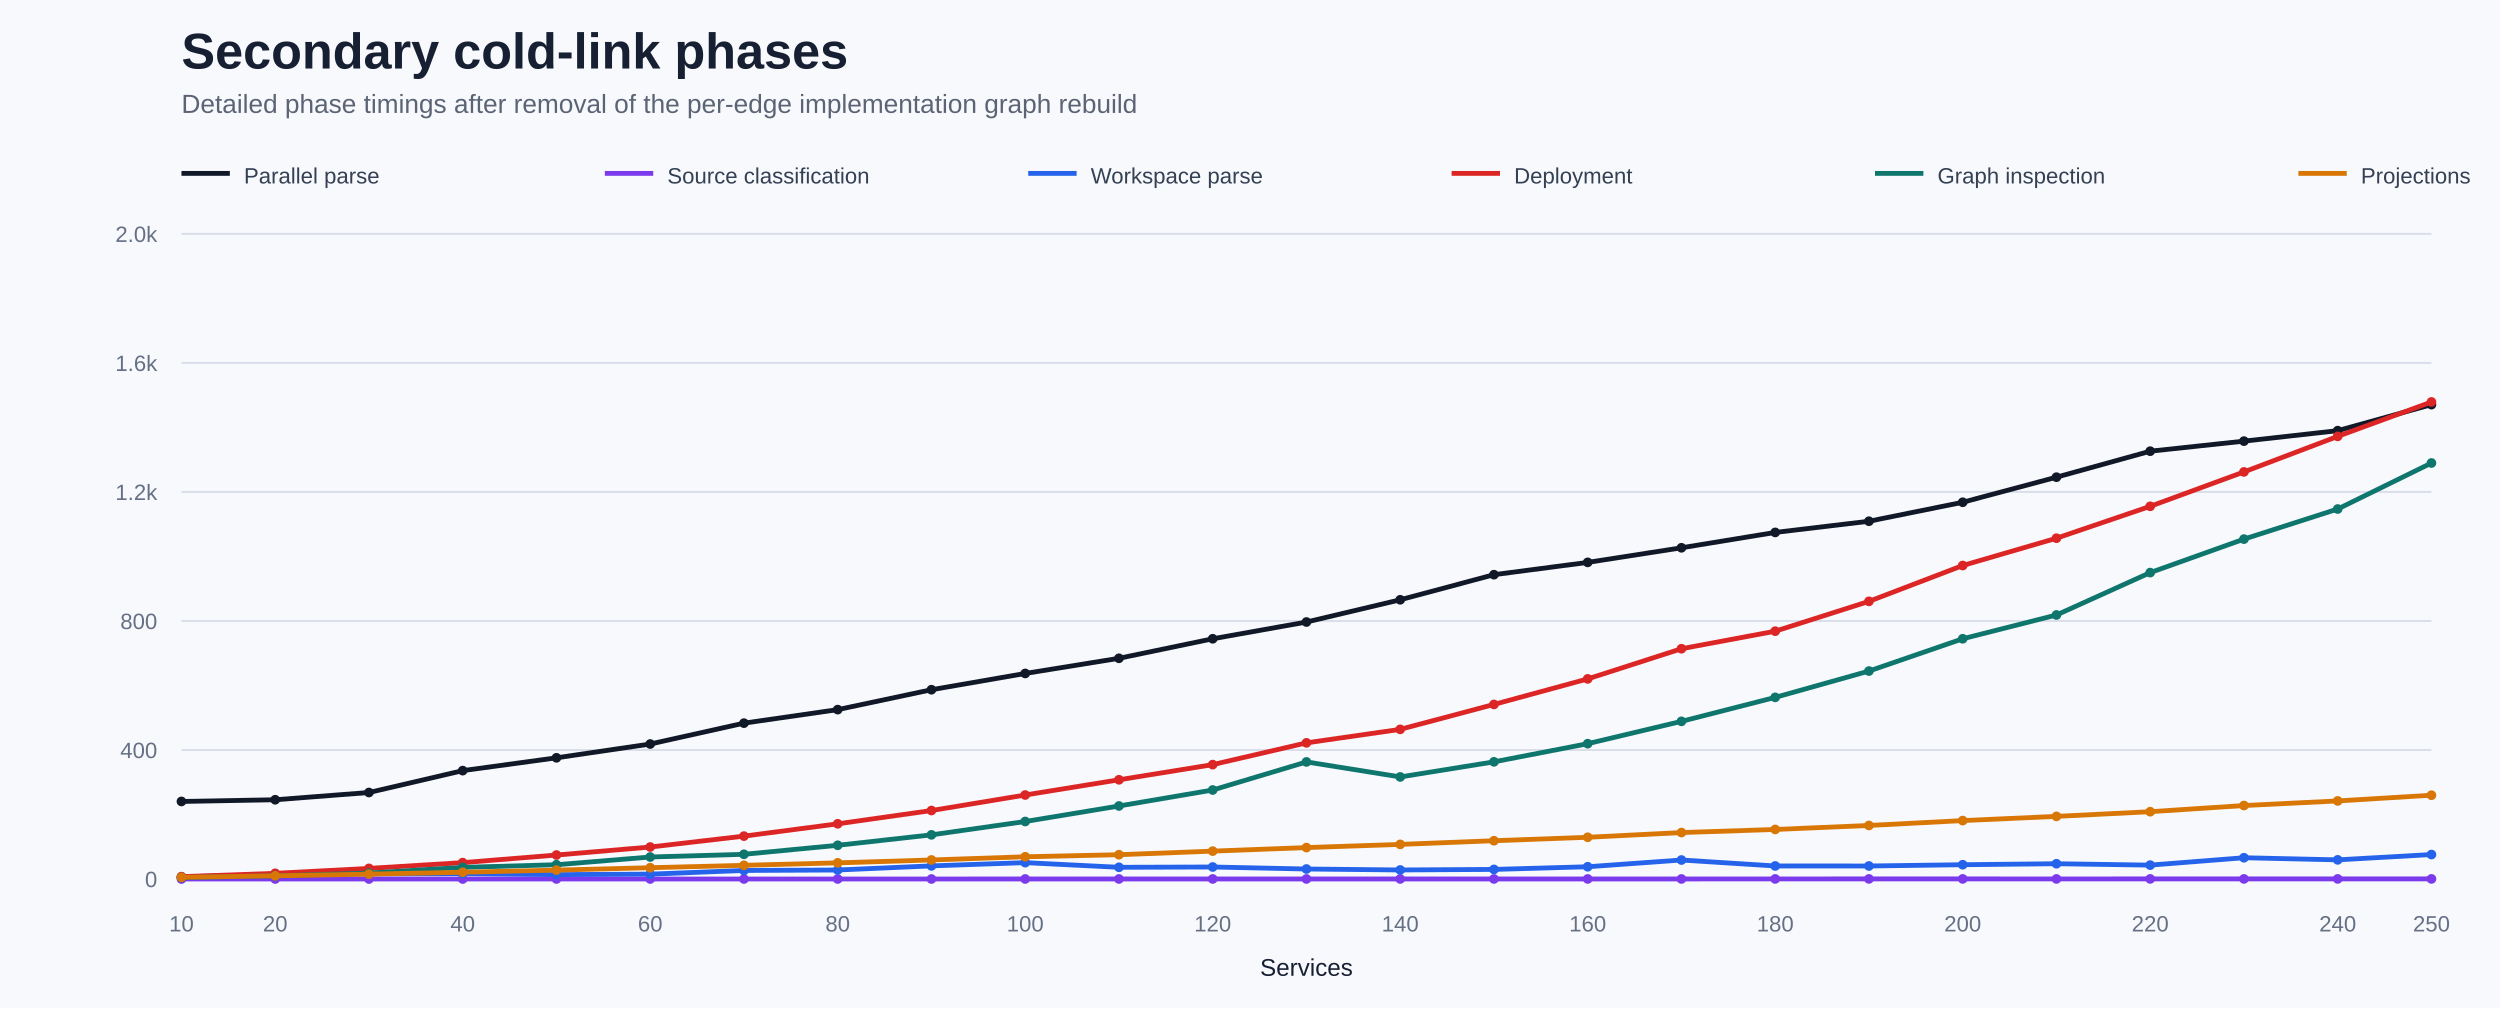
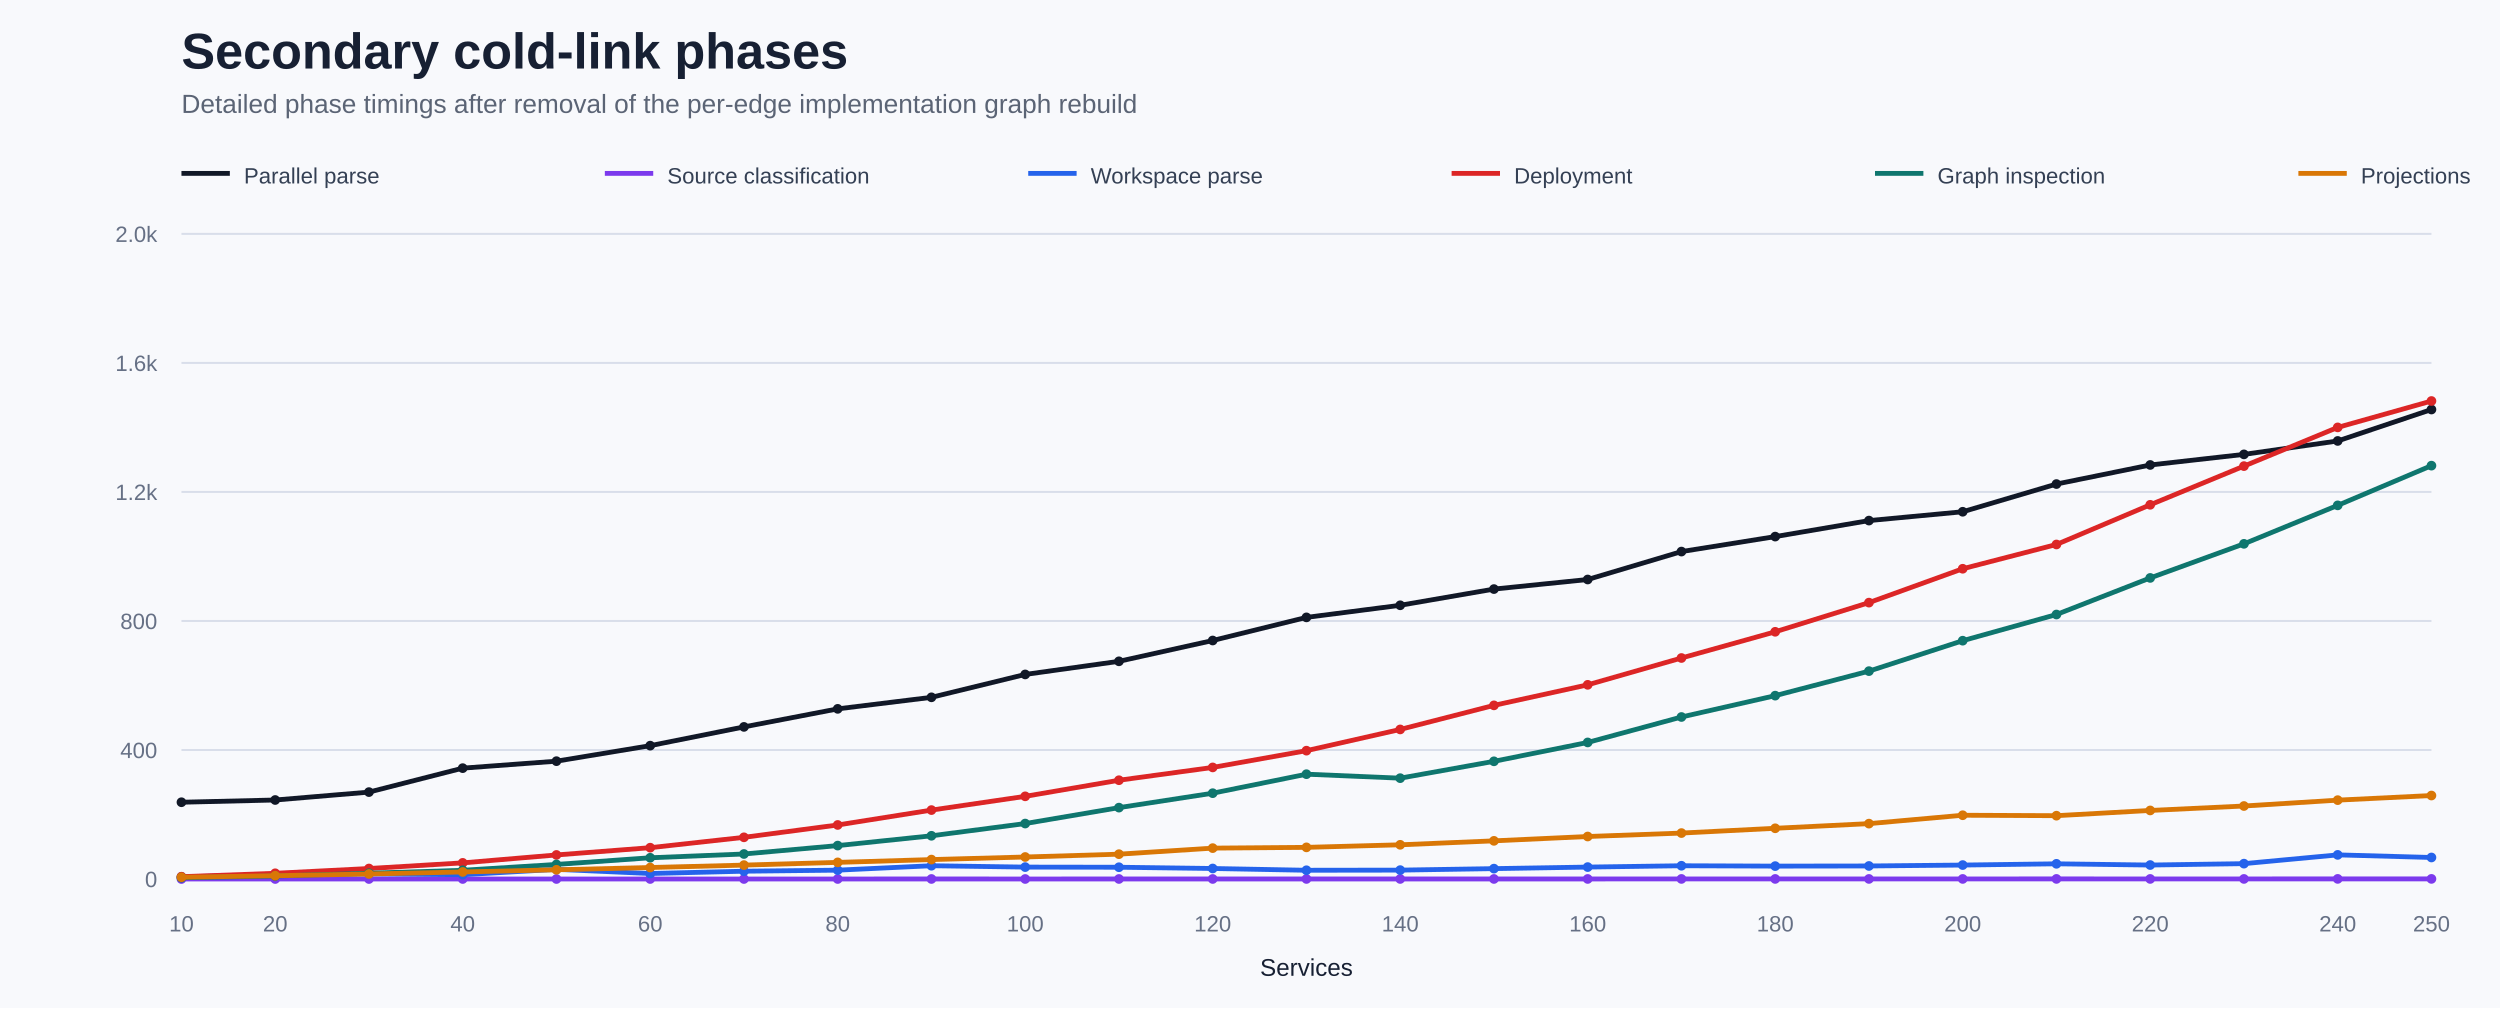
<svg xmlns="http://www.w3.org/2000/svg" width="1240" height="500" viewBox="0 0 1240 500" role="img" aria-labelledby="title description">
  <style>text{font-family:Arial,Helvetica,sans-serif;fill:#172033}.title{font-size:25px;font-weight:700}.subtitle{font-size:13px;fill:#5b6475}.legend{font-size:11px;fill:#344054}.tick{font-size:11px;fill:#667085}.grid{stroke:#d9deea;stroke-width:1}</style>
  <rect width="100%" height="100%" fill="#f8f9fc" />
  <text x="90" y="34" class="title">Secondary cold-link phases</text>
  <text x="90" y="56" class="subtitle">Detailed phase timings after removal of the per-edge implementation graph rebuild</text>
  <line x1="90" y1="436" x2="1206" y2="436" class="grid" />
  <text x="78" y="440" text-anchor="end" class="tick">0</text>
  <line x1="90" y1="372" x2="1206" y2="372" class="grid" />
  <text x="78" y="376" text-anchor="end" class="tick">400</text>
  <line x1="90" y1="308" x2="1206" y2="308" class="grid" />
  <text x="78" y="312" text-anchor="end" class="tick">800</text>
  <line x1="90" y1="244" x2="1206" y2="244" class="grid" />
  <text x="78" y="248" text-anchor="end" class="tick">1.2k</text>
  <line x1="90" y1="180" x2="1206" y2="180" class="grid" />
  <text x="78" y="184" text-anchor="end" class="tick">1.6k</text>
  <line x1="90" y1="116" x2="1206" y2="116" class="grid" />
  <text x="78" y="120" text-anchor="end" class="tick">2.0k</text>
-   <path d="M90.00,397.52 L136.50,396.68 L183.00,393.08 L229.50,382.23 L276.00,375.87 L322.50,369.03 L369.00,358.68 L415.50,351.97 L462.00,342.10 L508.50,334.03 L555.00,326.51 L601.50,316.83 L648.00,308.52 L694.50,297.49 L741.00,285.04 L787.50,278.94 L834.00,271.70 L880.50,264.08 L927.00,258.53 L973.50,249.12 L1020.00,236.68 L1066.50,223.79 L1113.00,218.80 L1159.50,213.60 L1206.00,200.69" fill="none" stroke="#111827" stroke-width="2.4" />
-   <circle cx="90.00" cy="397.52" r="2.4" fill="#111827" />
-   <circle cx="136.50" cy="396.68" r="2.4" fill="#111827" />
-   <circle cx="183.00" cy="393.08" r="2.4" fill="#111827" />
-   <circle cx="229.50" cy="382.23" r="2.4" fill="#111827" />
-   <circle cx="276.00" cy="375.87" r="2.4" fill="#111827" />
-   <circle cx="322.50" cy="369.03" r="2.4" fill="#111827" />
-   <circle cx="369.00" cy="358.68" r="2.4" fill="#111827" />
-   <circle cx="415.50" cy="351.97" r="2.4" fill="#111827" />
-   <circle cx="462.00" cy="342.10" r="2.4" fill="#111827" />
-   <circle cx="508.50" cy="334.03" r="2.4" fill="#111827" />
-   <circle cx="555.00" cy="326.51" r="2.4" fill="#111827" />
-   <circle cx="601.50" cy="316.83" r="2.4" fill="#111827" />
-   <circle cx="648.00" cy="308.52" r="2.4" fill="#111827" />
-   <circle cx="694.50" cy="297.49" r="2.4" fill="#111827" />
-   <circle cx="741.00" cy="285.04" r="2.4" fill="#111827" />
-   <circle cx="787.50" cy="278.94" r="2.4" fill="#111827" />
-   <circle cx="834.00" cy="271.70" r="2.4" fill="#111827" />
-   <circle cx="880.50" cy="264.08" r="2.4" fill="#111827" />
-   <circle cx="927.00" cy="258.53" r="2.4" fill="#111827" />
-   <circle cx="973.50" cy="249.12" r="2.4" fill="#111827" />
-   <circle cx="1020.00" cy="236.68" r="2.4" fill="#111827" />
-   <circle cx="1066.50" cy="223.79" r="2.4" fill="#111827" />
-   <circle cx="1113.00" cy="218.80" r="2.4" fill="#111827" />
-   <circle cx="1159.50" cy="213.60" r="2.4" fill="#111827" />
-   <circle cx="1206.00" cy="200.69" r="2.4" fill="#111827" />
+   <path d="M90.00,397.91 L136.50,396.80 L183.00,392.88 L229.50,381.00 L276.00,377.54 L322.50,369.84 L369.00,360.54 L415.50,351.59 L462.00,345.87 L508.50,334.52 L555.00,328.01 L601.50,317.69 L648.00,306.22 L694.50,300.22 L741.00,292.18 L787.50,287.43 L834.00,273.58 L880.50,266.15 L927.00,258.21 L973.50,253.83 L1020.00,240.09 L1066.50,230.62 L1113.00,225.37 L1159.50,218.71 L1206.00,203.12" fill="none" stroke="#111827" stroke-width="2.4" />
+   <circle cx="90.00" cy="397.91" r="2.4" fill="#111827" />
+   <circle cx="136.50" cy="396.80" r="2.4" fill="#111827" />
+   <circle cx="183.00" cy="392.88" r="2.4" fill="#111827" />
+   <circle cx="229.50" cy="381.00" r="2.4" fill="#111827" />
+   <circle cx="276.00" cy="377.54" r="2.4" fill="#111827" />
+   <circle cx="322.50" cy="369.84" r="2.4" fill="#111827" />
+   <circle cx="369.00" cy="360.54" r="2.4" fill="#111827" />
+   <circle cx="415.50" cy="351.59" r="2.4" fill="#111827" />
+   <circle cx="462.00" cy="345.87" r="2.4" fill="#111827" />
+   <circle cx="508.50" cy="334.52" r="2.4" fill="#111827" />
+   <circle cx="555.00" cy="328.01" r="2.4" fill="#111827" />
+   <circle cx="601.50" cy="317.69" r="2.4" fill="#111827" />
+   <circle cx="648.00" cy="306.22" r="2.4" fill="#111827" />
+   <circle cx="694.50" cy="300.22" r="2.4" fill="#111827" />
+   <circle cx="741.00" cy="292.18" r="2.4" fill="#111827" />
+   <circle cx="787.50" cy="287.43" r="2.4" fill="#111827" />
+   <circle cx="834.00" cy="273.58" r="2.4" fill="#111827" />
+   <circle cx="880.50" cy="266.15" r="2.4" fill="#111827" />
+   <circle cx="927.00" cy="258.21" r="2.4" fill="#111827" />
+   <circle cx="973.50" cy="253.83" r="2.4" fill="#111827" />
+   <circle cx="1020.00" cy="240.09" r="2.4" fill="#111827" />
+   <circle cx="1066.50" cy="230.62" r="2.4" fill="#111827" />
+   <circle cx="1113.00" cy="225.37" r="2.4" fill="#111827" />
+   <circle cx="1159.50" cy="218.71" r="2.4" fill="#111827" />
+   <circle cx="1206.00" cy="203.12" r="2.4" fill="#111827" />
  <line x1="90" y1="86" x2="114" y2="86" stroke="#111827" stroke-width="2.4" />
  <text x="121" y="91" class="legend">Parallel parse</text>
-   <path d="M90.00,435.99 L136.50,435.99 L183.00,435.99 L229.50,435.99 L276.00,435.98 L322.50,435.98 L369.00,435.98 L415.50,435.98 L462.00,435.98 L508.50,435.97 L555.00,435.97 L601.50,435.96 L648.00,435.97 L694.50,435.96 L741.00,435.96 L787.50,435.96 L834.00,435.96 L880.50,435.95 L927.00,435.94 L973.50,435.94 L1020.00,435.95 L1066.50,435.94 L1113.00,435.94 L1159.50,435.94 L1206.00,435.94" fill="none" stroke="#7c3aed" stroke-width="2.4" />
+   <path d="M90.00,435.99 L136.50,435.99 L183.00,435.99 L229.50,435.98 L276.00,435.98 L322.50,435.98 L369.00,435.98 L415.50,435.98 L462.00,435.97 L508.50,435.98 L555.00,435.97 L601.50,435.97 L648.00,435.96 L694.50,435.96 L741.00,435.96 L787.50,435.96 L834.00,435.95 L880.50,435.95 L927.00,435.95 L973.50,435.95 L1020.00,435.94 L1066.50,435.95 L1113.00,435.95 L1159.50,435.93 L1206.00,435.93" fill="none" stroke="#7c3aed" stroke-width="2.4" />
  <circle cx="90.00" cy="435.99" r="2.4" fill="#7c3aed" />
  <circle cx="136.50" cy="435.99" r="2.4" fill="#7c3aed" />
  <circle cx="183.00" cy="435.99" r="2.4" fill="#7c3aed" />
-   <circle cx="229.50" cy="435.99" r="2.4" fill="#7c3aed" />
+   <circle cx="229.50" cy="435.98" r="2.4" fill="#7c3aed" />
  <circle cx="276.00" cy="435.98" r="2.4" fill="#7c3aed" />
  <circle cx="322.50" cy="435.98" r="2.4" fill="#7c3aed" />
  <circle cx="369.00" cy="435.98" r="2.4" fill="#7c3aed" />
  <circle cx="415.50" cy="435.98" r="2.4" fill="#7c3aed" />
-   <circle cx="462.00" cy="435.98" r="2.4" fill="#7c3aed" />
-   <circle cx="508.50" cy="435.97" r="2.4" fill="#7c3aed" />
+   <circle cx="462.00" cy="435.97" r="2.4" fill="#7c3aed" />
+   <circle cx="508.50" cy="435.98" r="2.4" fill="#7c3aed" />
  <circle cx="555.00" cy="435.97" r="2.4" fill="#7c3aed" />
-   <circle cx="601.50" cy="435.96" r="2.4" fill="#7c3aed" />
-   <circle cx="648.00" cy="435.97" r="2.4" fill="#7c3aed" />
+   <circle cx="601.50" cy="435.97" r="2.4" fill="#7c3aed" />
+   <circle cx="648.00" cy="435.96" r="2.4" fill="#7c3aed" />
  <circle cx="694.50" cy="435.96" r="2.4" fill="#7c3aed" />
  <circle cx="741.00" cy="435.96" r="2.4" fill="#7c3aed" />
  <circle cx="787.50" cy="435.96" r="2.4" fill="#7c3aed" />
-   <circle cx="834.00" cy="435.96" r="2.4" fill="#7c3aed" />
+   <circle cx="834.00" cy="435.95" r="2.4" fill="#7c3aed" />
  <circle cx="880.50" cy="435.95" r="2.4" fill="#7c3aed" />
-   <circle cx="927.00" cy="435.94" r="2.4" fill="#7c3aed" />
-   <circle cx="973.50" cy="435.94" r="2.4" fill="#7c3aed" />
-   <circle cx="1020.00" cy="435.95" r="2.4" fill="#7c3aed" />
-   <circle cx="1066.50" cy="435.94" r="2.4" fill="#7c3aed" />
-   <circle cx="1113.00" cy="435.94" r="2.4" fill="#7c3aed" />
-   <circle cx="1159.50" cy="435.94" r="2.4" fill="#7c3aed" />
-   <circle cx="1206.00" cy="435.94" r="2.4" fill="#7c3aed" />
+   <circle cx="927.00" cy="435.95" r="2.4" fill="#7c3aed" />
+   <circle cx="973.50" cy="435.95" r="2.4" fill="#7c3aed" />
+   <circle cx="1020.00" cy="435.94" r="2.4" fill="#7c3aed" />
+   <circle cx="1066.50" cy="435.95" r="2.4" fill="#7c3aed" />
+   <circle cx="1113.00" cy="435.95" r="2.4" fill="#7c3aed" />
+   <circle cx="1159.50" cy="435.93" r="2.4" fill="#7c3aed" />
+   <circle cx="1206.00" cy="435.93" r="2.4" fill="#7c3aed" />
  <line x1="300" y1="86" x2="324" y2="86" stroke="#7c3aed" stroke-width="2.4" />
  <text x="331" y="91" class="legend">Source classification</text>
-   <path d="M90.00,434.91 L136.50,433.81 L183.00,433.42 L229.50,433.33 L276.00,433.81 L322.50,433.57 L369.00,431.75 L415.50,431.52 L462.00,429.48 L508.50,427.87 L555.00,430.18 L601.50,430.03 L648.00,431.03 L694.50,431.50 L741.00,431.23 L787.50,429.91 L834.00,426.57 L880.50,429.52 L927.00,429.53 L973.50,428.90 L1020.00,428.41 L1066.50,429.10 L1113.00,425.44 L1159.50,426.49 L1206.00,423.85" fill="none" stroke="#2563eb" stroke-width="2.4" />
-   <circle cx="90.00" cy="434.91" r="2.4" fill="#2563eb" />
-   <circle cx="136.50" cy="433.81" r="2.4" fill="#2563eb" />
+   <path d="M90.00,434.92 L136.50,433.88 L183.00,433.42 L229.50,433.86 L276.00,431.19 L322.50,433.26 L369.00,432.12 L415.50,431.60 L462.00,429.40 L508.50,430.08 L555.00,430.15 L601.50,430.77 L648.00,431.65 L694.50,431.58 L741.00,430.84 L787.50,430.07 L834.00,429.41 L880.50,429.59 L927.00,429.52 L973.50,429.07 L1020.00,428.45 L1066.50,429.06 L1113.00,428.37 L1159.50,424.02 L1206.00,425.31" fill="none" stroke="#2563eb" stroke-width="2.4" />
+   <circle cx="90.00" cy="434.92" r="2.4" fill="#2563eb" />
+   <circle cx="136.50" cy="433.88" r="2.4" fill="#2563eb" />
  <circle cx="183.00" cy="433.42" r="2.4" fill="#2563eb" />
-   <circle cx="229.50" cy="433.33" r="2.4" fill="#2563eb" />
-   <circle cx="276.00" cy="433.81" r="2.4" fill="#2563eb" />
-   <circle cx="322.50" cy="433.57" r="2.4" fill="#2563eb" />
-   <circle cx="369.00" cy="431.75" r="2.4" fill="#2563eb" />
-   <circle cx="415.50" cy="431.52" r="2.4" fill="#2563eb" />
-   <circle cx="462.00" cy="429.48" r="2.4" fill="#2563eb" />
-   <circle cx="508.50" cy="427.87" r="2.4" fill="#2563eb" />
-   <circle cx="555.00" cy="430.18" r="2.4" fill="#2563eb" />
-   <circle cx="601.50" cy="430.03" r="2.4" fill="#2563eb" />
-   <circle cx="648.00" cy="431.03" r="2.4" fill="#2563eb" />
-   <circle cx="694.50" cy="431.50" r="2.4" fill="#2563eb" />
-   <circle cx="741.00" cy="431.23" r="2.4" fill="#2563eb" />
-   <circle cx="787.50" cy="429.91" r="2.4" fill="#2563eb" />
-   <circle cx="834.00" cy="426.57" r="2.4" fill="#2563eb" />
-   <circle cx="880.50" cy="429.52" r="2.4" fill="#2563eb" />
-   <circle cx="927.00" cy="429.53" r="2.4" fill="#2563eb" />
-   <circle cx="973.50" cy="428.90" r="2.4" fill="#2563eb" />
-   <circle cx="1020.00" cy="428.41" r="2.4" fill="#2563eb" />
-   <circle cx="1066.50" cy="429.10" r="2.4" fill="#2563eb" />
-   <circle cx="1113.00" cy="425.44" r="2.4" fill="#2563eb" />
-   <circle cx="1159.50" cy="426.49" r="2.4" fill="#2563eb" />
-   <circle cx="1206.00" cy="423.85" r="2.4" fill="#2563eb" />
+   <circle cx="229.50" cy="433.86" r="2.4" fill="#2563eb" />
+   <circle cx="276.00" cy="431.19" r="2.4" fill="#2563eb" />
+   <circle cx="322.50" cy="433.26" r="2.4" fill="#2563eb" />
+   <circle cx="369.00" cy="432.12" r="2.4" fill="#2563eb" />
+   <circle cx="415.50" cy="431.60" r="2.4" fill="#2563eb" />
+   <circle cx="462.00" cy="429.40" r="2.4" fill="#2563eb" />
+   <circle cx="508.50" cy="430.08" r="2.4" fill="#2563eb" />
+   <circle cx="555.00" cy="430.15" r="2.4" fill="#2563eb" />
+   <circle cx="601.50" cy="430.77" r="2.4" fill="#2563eb" />
+   <circle cx="648.00" cy="431.65" r="2.4" fill="#2563eb" />
+   <circle cx="694.50" cy="431.58" r="2.4" fill="#2563eb" />
+   <circle cx="741.00" cy="430.84" r="2.4" fill="#2563eb" />
+   <circle cx="787.50" cy="430.07" r="2.4" fill="#2563eb" />
+   <circle cx="834.00" cy="429.41" r="2.4" fill="#2563eb" />
+   <circle cx="880.50" cy="429.59" r="2.4" fill="#2563eb" />
+   <circle cx="927.00" cy="429.52" r="2.4" fill="#2563eb" />
+   <circle cx="973.50" cy="429.07" r="2.4" fill="#2563eb" />
+   <circle cx="1020.00" cy="428.45" r="2.4" fill="#2563eb" />
+   <circle cx="1066.50" cy="429.06" r="2.4" fill="#2563eb" />
+   <circle cx="1113.00" cy="428.37" r="2.4" fill="#2563eb" />
+   <circle cx="1159.50" cy="424.02" r="2.4" fill="#2563eb" />
+   <circle cx="1206.00" cy="425.31" r="2.4" fill="#2563eb" />
  <line x1="510" y1="86" x2="534" y2="86" stroke="#2563eb" stroke-width="2.4" />
  <text x="541" y="91" class="legend">Workspace parse</text>
-   <path d="M90.00,434.82 L136.50,433.17 L183.00,430.72 L229.50,427.86 L276.00,424.09 L322.50,420.12 L369.00,414.71 L415.50,408.61 L462.00,402.02 L508.50,394.32 L555.00,386.77 L601.50,379.25 L648.00,368.45 L694.50,361.76 L741.00,349.40 L787.50,336.73 L834.00,321.77 L880.50,313.07 L927.00,298.27 L973.50,280.50 L1020.00,266.95 L1066.50,251.13 L1113.00,234.07 L1159.50,216.44 L1206.00,199.37" fill="none" stroke="#dc2626" stroke-width="2.4" />
-   <circle cx="90.00" cy="434.82" r="2.4" fill="#dc2626" />
-   <circle cx="136.50" cy="433.17" r="2.4" fill="#dc2626" />
-   <circle cx="183.00" cy="430.72" r="2.4" fill="#dc2626" />
-   <circle cx="229.50" cy="427.86" r="2.4" fill="#dc2626" />
-   <circle cx="276.00" cy="424.09" r="2.4" fill="#dc2626" />
-   <circle cx="322.50" cy="420.12" r="2.4" fill="#dc2626" />
-   <circle cx="369.00" cy="414.71" r="2.4" fill="#dc2626" />
-   <circle cx="415.50" cy="408.61" r="2.4" fill="#dc2626" />
-   <circle cx="462.00" cy="402.02" r="2.4" fill="#dc2626" />
-   <circle cx="508.50" cy="394.32" r="2.4" fill="#dc2626" />
-   <circle cx="555.00" cy="386.77" r="2.4" fill="#dc2626" />
-   <circle cx="601.50" cy="379.25" r="2.4" fill="#dc2626" />
-   <circle cx="648.00" cy="368.45" r="2.4" fill="#dc2626" />
-   <circle cx="694.50" cy="361.76" r="2.4" fill="#dc2626" />
-   <circle cx="741.00" cy="349.40" r="2.4" fill="#dc2626" />
-   <circle cx="787.50" cy="336.73" r="2.4" fill="#dc2626" />
-   <circle cx="834.00" cy="321.77" r="2.4" fill="#dc2626" />
-   <circle cx="880.50" cy="313.07" r="2.4" fill="#dc2626" />
-   <circle cx="927.00" cy="298.27" r="2.4" fill="#dc2626" />
-   <circle cx="973.50" cy="280.50" r="2.4" fill="#dc2626" />
-   <circle cx="1020.00" cy="266.95" r="2.4" fill="#dc2626" />
-   <circle cx="1066.50" cy="251.13" r="2.4" fill="#dc2626" />
-   <circle cx="1113.00" cy="234.07" r="2.4" fill="#dc2626" />
-   <circle cx="1159.50" cy="216.44" r="2.4" fill="#dc2626" />
-   <circle cx="1206.00" cy="199.37" r="2.4" fill="#dc2626" />
+   <path d="M90.00,434.84 L136.50,433.15 L183.00,430.78 L229.50,427.98 L276.00,424.05 L322.50,420.45 L369.00,415.31 L415.50,409.18 L462.00,401.80 L508.50,394.98 L555.00,386.99 L601.50,380.64 L648.00,372.33 L694.50,361.80 L741.00,349.86 L787.50,339.67 L834.00,326.37 L880.50,313.37 L927.00,298.90 L973.50,282.10 L1020.00,270.06 L1066.50,250.38 L1113.00,231.19 L1159.50,211.99 L1206.00,198.90" fill="none" stroke="#dc2626" stroke-width="2.4" />
+   <circle cx="90.00" cy="434.84" r="2.4" fill="#dc2626" />
+   <circle cx="136.50" cy="433.15" r="2.4" fill="#dc2626" />
+   <circle cx="183.00" cy="430.78" r="2.4" fill="#dc2626" />
+   <circle cx="229.50" cy="427.98" r="2.4" fill="#dc2626" />
+   <circle cx="276.00" cy="424.05" r="2.4" fill="#dc2626" />
+   <circle cx="322.50" cy="420.45" r="2.4" fill="#dc2626" />
+   <circle cx="369.00" cy="415.31" r="2.4" fill="#dc2626" />
+   <circle cx="415.50" cy="409.18" r="2.4" fill="#dc2626" />
+   <circle cx="462.00" cy="401.80" r="2.4" fill="#dc2626" />
+   <circle cx="508.50" cy="394.98" r="2.4" fill="#dc2626" />
+   <circle cx="555.00" cy="386.99" r="2.4" fill="#dc2626" />
+   <circle cx="601.50" cy="380.64" r="2.4" fill="#dc2626" />
+   <circle cx="648.00" cy="372.33" r="2.4" fill="#dc2626" />
+   <circle cx="694.50" cy="361.80" r="2.4" fill="#dc2626" />
+   <circle cx="741.00" cy="349.86" r="2.4" fill="#dc2626" />
+   <circle cx="787.50" cy="339.67" r="2.4" fill="#dc2626" />
+   <circle cx="834.00" cy="326.37" r="2.4" fill="#dc2626" />
+   <circle cx="880.50" cy="313.37" r="2.4" fill="#dc2626" />
+   <circle cx="927.00" cy="298.90" r="2.4" fill="#dc2626" />
+   <circle cx="973.50" cy="282.10" r="2.4" fill="#dc2626" />
+   <circle cx="1020.00" cy="270.06" r="2.4" fill="#dc2626" />
+   <circle cx="1066.50" cy="250.38" r="2.4" fill="#dc2626" />
+   <circle cx="1113.00" cy="231.19" r="2.4" fill="#dc2626" />
+   <circle cx="1159.50" cy="211.99" r="2.4" fill="#dc2626" />
+   <circle cx="1206.00" cy="198.90" r="2.4" fill="#dc2626" />
  <line x1="720" y1="86" x2="744" y2="86" stroke="#dc2626" stroke-width="2.4" />
  <text x="751" y="91" class="legend">Deployment</text>
-   <path d="M90.00,435.26 L136.50,434.41 L183.00,433.04 L229.50,430.21 L276.00,428.90 L322.50,425.07 L369.00,423.73 L415.50,419.26 L462.00,414.08 L508.50,407.46 L555.00,399.76 L601.50,391.84 L648.00,377.92 L694.50,385.36 L741.00,377.87 L787.50,368.86 L834.00,357.79 L880.50,345.90 L927.00,332.84 L973.50,316.83 L1020.00,305.03 L1066.50,284.01 L1113.00,267.40 L1159.50,252.47 L1206.00,229.65" fill="none" stroke="#0f766e" stroke-width="2.4" />
-   <circle cx="90.00" cy="435.26" r="2.4" fill="#0f766e" />
-   <circle cx="136.50" cy="434.41" r="2.4" fill="#0f766e" />
-   <circle cx="183.00" cy="433.04" r="2.4" fill="#0f766e" />
-   <circle cx="229.50" cy="430.21" r="2.4" fill="#0f766e" />
-   <circle cx="276.00" cy="428.90" r="2.4" fill="#0f766e" />
-   <circle cx="322.50" cy="425.07" r="2.4" fill="#0f766e" />
-   <circle cx="369.00" cy="423.73" r="2.4" fill="#0f766e" />
-   <circle cx="415.50" cy="419.26" r="2.4" fill="#0f766e" />
-   <circle cx="462.00" cy="414.08" r="2.4" fill="#0f766e" />
-   <circle cx="508.50" cy="407.46" r="2.4" fill="#0f766e" />
-   <circle cx="555.00" cy="399.76" r="2.4" fill="#0f766e" />
-   <circle cx="601.50" cy="391.84" r="2.4" fill="#0f766e" />
-   <circle cx="648.00" cy="377.92" r="2.4" fill="#0f766e" />
-   <circle cx="694.50" cy="385.36" r="2.4" fill="#0f766e" />
-   <circle cx="741.00" cy="377.87" r="2.4" fill="#0f766e" />
-   <circle cx="787.50" cy="368.86" r="2.4" fill="#0f766e" />
-   <circle cx="834.00" cy="357.79" r="2.4" fill="#0f766e" />
-   <circle cx="880.50" cy="345.90" r="2.4" fill="#0f766e" />
-   <circle cx="927.00" cy="332.84" r="2.4" fill="#0f766e" />
-   <circle cx="973.50" cy="316.83" r="2.4" fill="#0f766e" />
-   <circle cx="1020.00" cy="305.03" r="2.4" fill="#0f766e" />
-   <circle cx="1066.50" cy="284.01" r="2.4" fill="#0f766e" />
-   <circle cx="1113.00" cy="267.40" r="2.4" fill="#0f766e" />
-   <circle cx="1159.50" cy="252.47" r="2.4" fill="#0f766e" />
-   <circle cx="1206.00" cy="229.65" r="2.4" fill="#0f766e" />
+   <path d="M90.00,435.34 L136.50,434.50 L183.00,433.12 L229.50,431.66 L276.00,428.75 L322.50,425.45 L369.00,423.58 L415.50,419.41 L462.00,414.55 L508.50,408.48 L555.00,400.58 L601.50,393.42 L648.00,384.00 L694.50,385.97 L741.00,377.61 L787.50,368.25 L834.00,355.63 L880.50,345.04 L927.00,332.88 L973.50,317.78 L1020.00,304.80 L1066.50,286.65 L1113.00,269.74 L1159.50,250.66 L1206.00,230.96" fill="none" stroke="#0f766e" stroke-width="2.4" />
+   <circle cx="90.00" cy="435.34" r="2.4" fill="#0f766e" />
+   <circle cx="136.50" cy="434.50" r="2.4" fill="#0f766e" />
+   <circle cx="183.00" cy="433.12" r="2.4" fill="#0f766e" />
+   <circle cx="229.50" cy="431.66" r="2.4" fill="#0f766e" />
+   <circle cx="276.00" cy="428.75" r="2.4" fill="#0f766e" />
+   <circle cx="322.50" cy="425.45" r="2.4" fill="#0f766e" />
+   <circle cx="369.00" cy="423.58" r="2.4" fill="#0f766e" />
+   <circle cx="415.50" cy="419.41" r="2.4" fill="#0f766e" />
+   <circle cx="462.00" cy="414.55" r="2.4" fill="#0f766e" />
+   <circle cx="508.50" cy="408.48" r="2.4" fill="#0f766e" />
+   <circle cx="555.00" cy="400.58" r="2.4" fill="#0f766e" />
+   <circle cx="601.50" cy="393.42" r="2.4" fill="#0f766e" />
+   <circle cx="648.00" cy="384.00" r="2.4" fill="#0f766e" />
+   <circle cx="694.50" cy="385.97" r="2.4" fill="#0f766e" />
+   <circle cx="741.00" cy="377.61" r="2.4" fill="#0f766e" />
+   <circle cx="787.50" cy="368.25" r="2.4" fill="#0f766e" />
+   <circle cx="834.00" cy="355.63" r="2.4" fill="#0f766e" />
+   <circle cx="880.50" cy="345.04" r="2.4" fill="#0f766e" />
+   <circle cx="927.00" cy="332.88" r="2.4" fill="#0f766e" />
+   <circle cx="973.50" cy="317.78" r="2.4" fill="#0f766e" />
+   <circle cx="1020.00" cy="304.80" r="2.4" fill="#0f766e" />
+   <circle cx="1066.50" cy="286.65" r="2.4" fill="#0f766e" />
+   <circle cx="1113.00" cy="269.74" r="2.4" fill="#0f766e" />
+   <circle cx="1159.50" cy="250.66" r="2.4" fill="#0f766e" />
+   <circle cx="1206.00" cy="230.96" r="2.4" fill="#0f766e" />
  <line x1="930" y1="86" x2="954" y2="86" stroke="#0f766e" stroke-width="2.4" />
  <text x="961" y="91" class="legend">Graph inspection</text>
-   <path d="M90.00,435.15 L136.50,434.40 L183.00,433.57 L229.50,432.64 L276.00,431.57 L322.50,430.38 L369.00,429.19 L415.50,427.97 L462.00,426.54 L508.50,424.96 L555.00,423.93 L601.50,422.16 L648.00,420.40 L694.50,418.82 L741.00,417.00 L787.50,415.29 L834.00,412.95 L880.50,411.41 L927.00,409.43 L973.50,407.01 L1020.00,404.92 L1066.50,402.60 L1113.00,399.54 L1159.50,397.26 L1206.00,394.42" fill="none" stroke="#d97706" stroke-width="2.4" />
-   <circle cx="90.00" cy="435.15" r="2.4" fill="#d97706" />
-   <circle cx="136.50" cy="434.40" r="2.4" fill="#d97706" />
-   <circle cx="183.00" cy="433.57" r="2.4" fill="#d97706" />
-   <circle cx="229.50" cy="432.64" r="2.4" fill="#d97706" />
-   <circle cx="276.00" cy="431.57" r="2.4" fill="#d97706" />
-   <circle cx="322.50" cy="430.38" r="2.4" fill="#d97706" />
-   <circle cx="369.00" cy="429.19" r="2.4" fill="#d97706" />
-   <circle cx="415.50" cy="427.97" r="2.4" fill="#d97706" />
-   <circle cx="462.00" cy="426.54" r="2.4" fill="#d97706" />
-   <circle cx="508.50" cy="424.96" r="2.4" fill="#d97706" />
-   <circle cx="555.00" cy="423.93" r="2.4" fill="#d97706" />
-   <circle cx="601.50" cy="422.16" r="2.4" fill="#d97706" />
-   <circle cx="648.00" cy="420.40" r="2.4" fill="#d97706" />
-   <circle cx="694.50" cy="418.82" r="2.4" fill="#d97706" />
-   <circle cx="741.00" cy="417.00" r="2.4" fill="#d97706" />
-   <circle cx="787.50" cy="415.29" r="2.4" fill="#d97706" />
-   <circle cx="834.00" cy="412.95" r="2.4" fill="#d97706" />
-   <circle cx="880.50" cy="411.41" r="2.4" fill="#d97706" />
-   <circle cx="927.00" cy="409.43" r="2.4" fill="#d97706" />
-   <circle cx="973.50" cy="407.01" r="2.4" fill="#d97706" />
-   <circle cx="1020.00" cy="404.92" r="2.4" fill="#d97706" />
-   <circle cx="1066.50" cy="402.60" r="2.4" fill="#d97706" />
-   <circle cx="1113.00" cy="399.54" r="2.4" fill="#d97706" />
-   <circle cx="1159.50" cy="397.26" r="2.4" fill="#d97706" />
-   <circle cx="1206.00" cy="394.42" r="2.4" fill="#d97706" />
+   <path d="M90.00,435.12 L136.50,434.35 L183.00,433.50 L229.50,432.49 L276.00,431.42 L322.50,430.29 L369.00,429.09 L415.50,427.74 L462.00,426.35 L508.50,425.07 L555.00,423.67 L601.50,420.67 L648.00,420.29 L694.50,419.02 L741.00,417.06 L787.50,414.91 L834.00,413.20 L880.50,410.83 L927.00,408.52 L973.50,404.36 L1020.00,404.58 L1066.50,401.98 L1113.00,399.78 L1159.50,396.87 L1206.00,394.58" fill="none" stroke="#d97706" stroke-width="2.4" />
+   <circle cx="90.00" cy="435.12" r="2.4" fill="#d97706" />
+   <circle cx="136.50" cy="434.35" r="2.4" fill="#d97706" />
+   <circle cx="183.00" cy="433.50" r="2.4" fill="#d97706" />
+   <circle cx="229.50" cy="432.49" r="2.4" fill="#d97706" />
+   <circle cx="276.00" cy="431.42" r="2.4" fill="#d97706" />
+   <circle cx="322.50" cy="430.29" r="2.4" fill="#d97706" />
+   <circle cx="369.00" cy="429.09" r="2.4" fill="#d97706" />
+   <circle cx="415.50" cy="427.74" r="2.4" fill="#d97706" />
+   <circle cx="462.00" cy="426.35" r="2.4" fill="#d97706" />
+   <circle cx="508.50" cy="425.07" r="2.4" fill="#d97706" />
+   <circle cx="555.00" cy="423.67" r="2.4" fill="#d97706" />
+   <circle cx="601.50" cy="420.67" r="2.4" fill="#d97706" />
+   <circle cx="648.00" cy="420.29" r="2.4" fill="#d97706" />
+   <circle cx="694.50" cy="419.02" r="2.4" fill="#d97706" />
+   <circle cx="741.00" cy="417.06" r="2.4" fill="#d97706" />
+   <circle cx="787.50" cy="414.91" r="2.4" fill="#d97706" />
+   <circle cx="834.00" cy="413.20" r="2.4" fill="#d97706" />
+   <circle cx="880.50" cy="410.83" r="2.4" fill="#d97706" />
+   <circle cx="927.00" cy="408.52" r="2.4" fill="#d97706" />
+   <circle cx="973.50" cy="404.36" r="2.4" fill="#d97706" />
+   <circle cx="1020.00" cy="404.58" r="2.4" fill="#d97706" />
+   <circle cx="1066.50" cy="401.98" r="2.4" fill="#d97706" />
+   <circle cx="1113.00" cy="399.78" r="2.4" fill="#d97706" />
+   <circle cx="1159.50" cy="396.87" r="2.4" fill="#d97706" />
+   <circle cx="1206.00" cy="394.58" r="2.4" fill="#d97706" />
  <line x1="1140" y1="86" x2="1164" y2="86" stroke="#d97706" stroke-width="2.4" />
  <text x="1171" y="91" class="legend">Projections</text>
  <text x="90" y="462" text-anchor="middle" class="tick">10</text>
  <text x="136.5" y="462" text-anchor="middle" class="tick">20</text>
  <text x="229.5" y="462" text-anchor="middle" class="tick">40</text>
  <text x="322.5" y="462" text-anchor="middle" class="tick">60</text>
  <text x="415.5" y="462" text-anchor="middle" class="tick">80</text>
  <text x="508.5" y="462" text-anchor="middle" class="tick">100</text>
  <text x="601.5" y="462" text-anchor="middle" class="tick">120</text>
  <text x="694.5" y="462" text-anchor="middle" class="tick">140</text>
  <text x="787.5" y="462" text-anchor="middle" class="tick">160</text>
  <text x="880.5" y="462" text-anchor="middle" class="tick">180</text>
  <text x="973.5" y="462" text-anchor="middle" class="tick">200</text>
  <text x="1066.5" y="462" text-anchor="middle" class="tick">220</text>
  <text x="1159.5" y="462" text-anchor="middle" class="tick">240</text>
  <text x="1206" y="462" text-anchor="middle" class="tick">250</text>
  <text x="648" y="484" text-anchor="middle">Services</text>
</svg>
